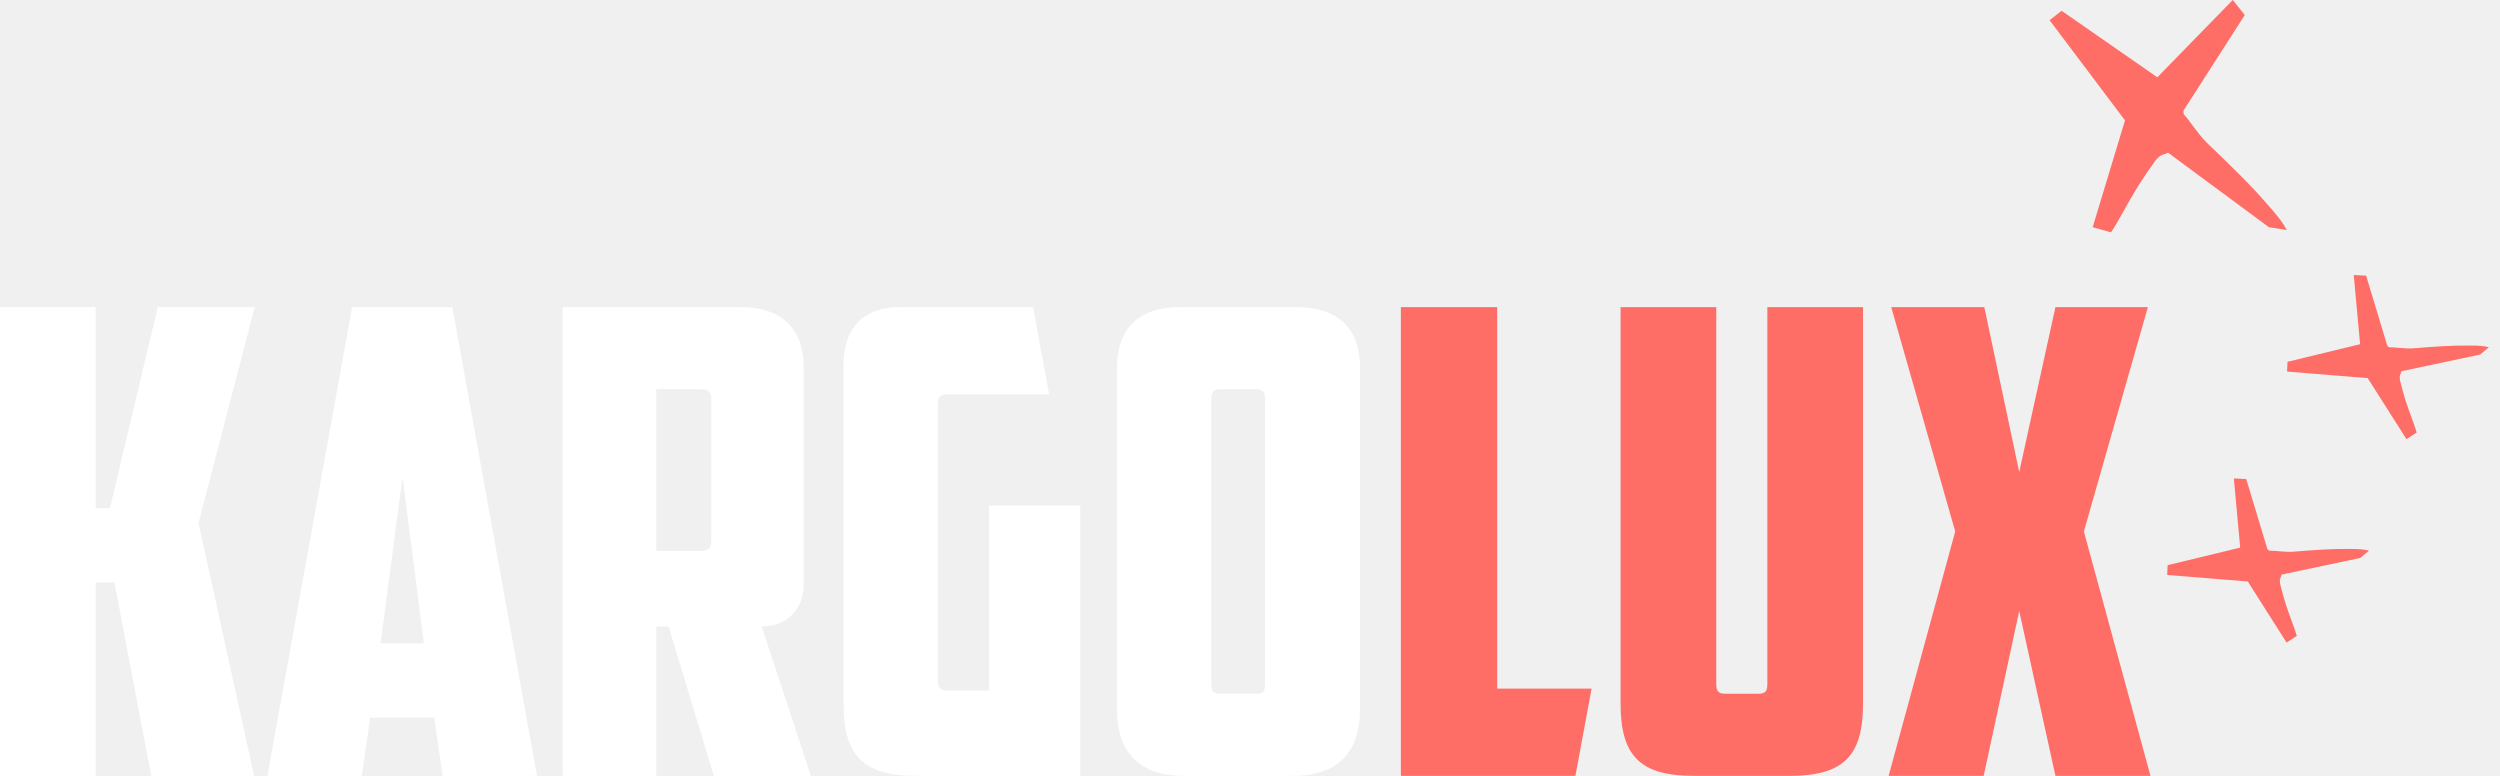
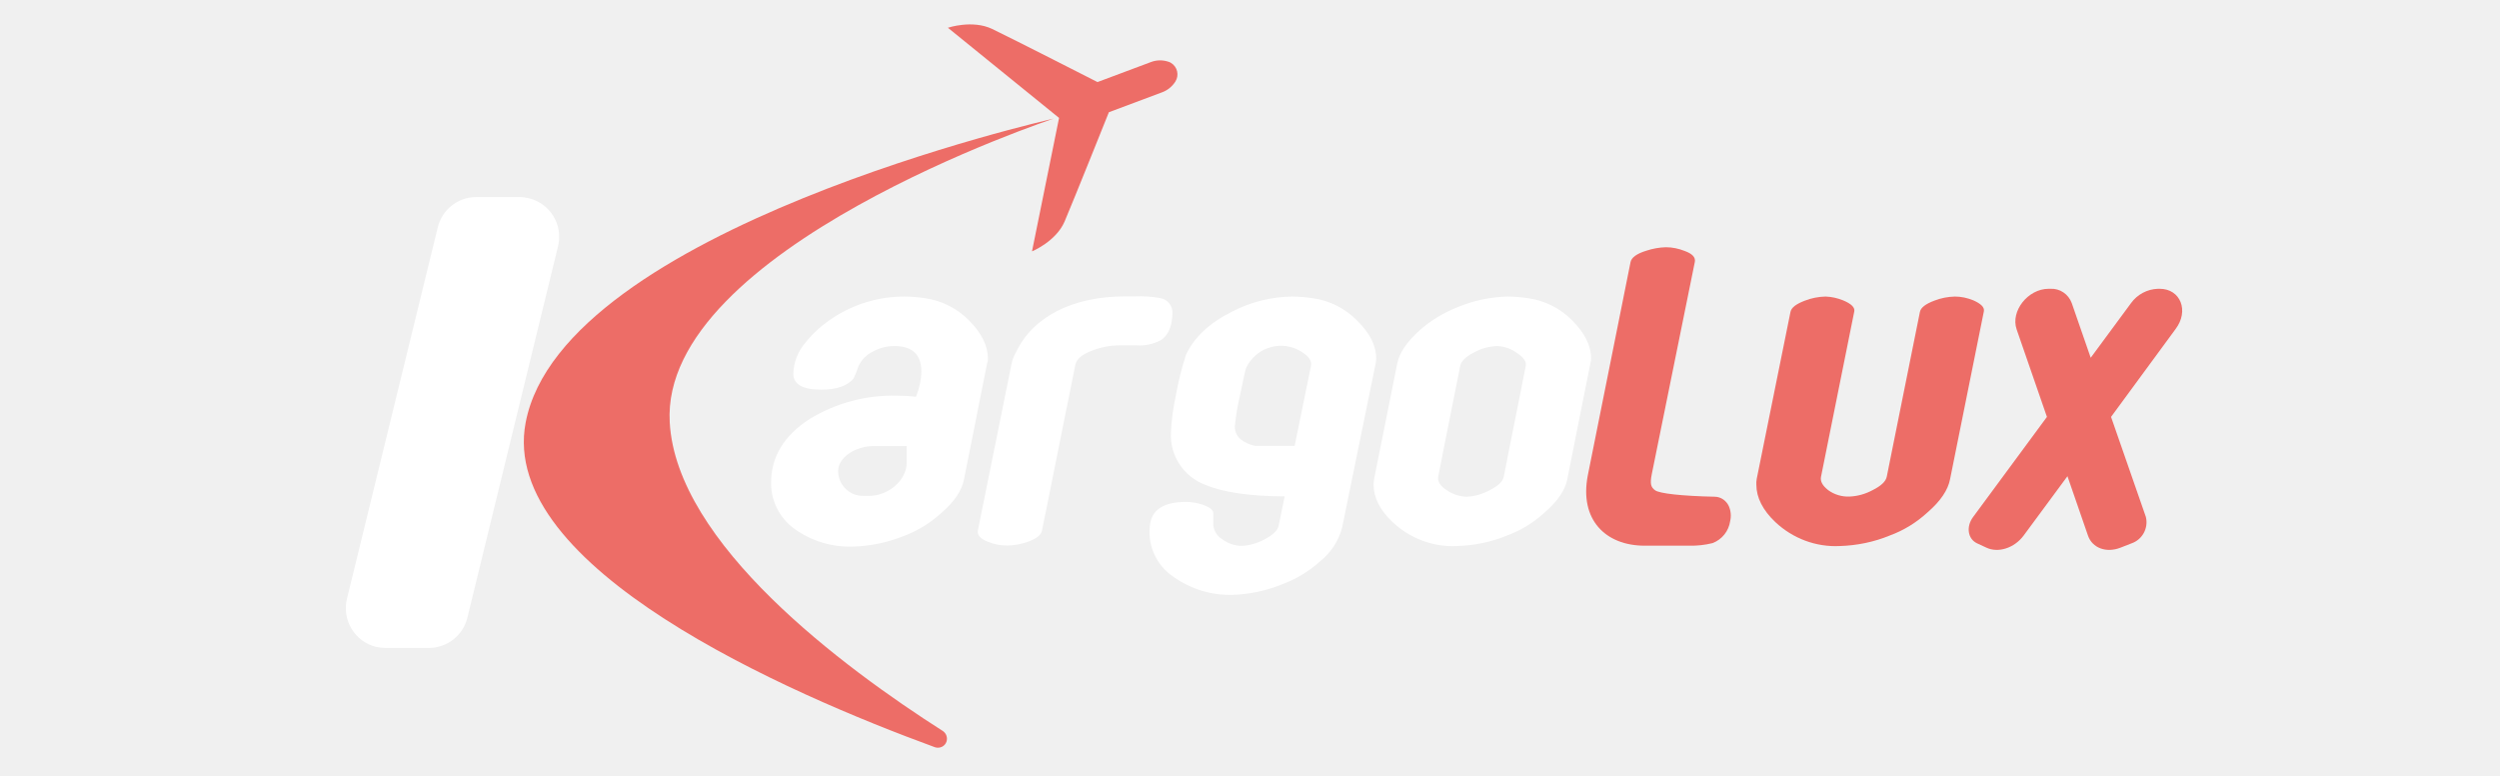
- <svg xmlns="http://www.w3.org/2000/svg" width="116" height="36" viewBox="0 0 116 36" fill="none">
-   <path d="M4.44 14.25H0V36H4.44V27.03H5.31L7.02 36H11.79L9.21 24.27L11.82 14.25H7.32L5.1 23.58H4.44V14.25Z" fill="white" />
-   <path d="M20.148 33.3L20.538 36H24.918L20.988 14.25H16.338L12.408 36H16.788L17.178 33.3H20.148ZM18.678 22.14L19.668 29.85H17.658L18.678 22.14Z" fill="white" />
-   <path d="M32.584 18.06C32.853 18.06 33.004 18.21 33.004 18.51V25.11C33.004 25.41 32.853 25.56 32.584 25.56H30.453V18.06H32.584ZM37.294 17.07C37.294 15.36 36.394 14.25 34.353 14.25H26.104V36H30.453V29.07H31.023L33.123 36H37.623L35.343 29.07C36.633 29.07 37.294 28.11 37.294 27.15V17.07Z" fill="white" />
-   <path d="M39.141 32.64C39.141 35.04 40.011 36 42.531 36H50.121V23.46H45.891V32.04H43.911C43.641 32.04 43.521 31.89 43.521 31.62V18.72C43.521 18.45 43.641 18.3 43.911 18.3H48.681L47.931 14.25H41.721C40.011 14.25 39.141 15.3 39.141 16.89V32.64Z" fill="white" />
-   <path d="M58.306 18.06C58.576 18.06 58.696 18.21 58.696 18.48V31.74C58.696 32.07 58.636 32.19 58.276 32.19H56.626C56.266 32.19 56.206 32.07 56.206 31.74V18.48C56.206 18.21 56.326 18.06 56.596 18.06H58.306ZM63.106 17.07C63.106 15.36 62.206 14.25 60.166 14.25H54.766C52.726 14.25 51.826 15.36 51.826 17.07V32.91C51.826 34.56 52.546 36 54.946 36H59.986C62.386 36 63.106 34.56 63.106 32.91V17.07Z" fill="white" />
-   <path d="M65 36H73.1L73.85 31.95H69.47V14.25H65V36Z" fill="#FF6D67" />
-   <path d="M83.055 36C85.575 36 86.445 35.04 86.445 32.64V14.25H82.005V31.71C82.005 32.04 81.945 32.19 81.585 32.19H80.055C79.695 32.19 79.635 32.04 79.635 31.71V14.25H75.195V32.64C75.195 35.04 76.065 36 78.585 36H83.055Z" fill="#FF6D67" />
-   <path d="M99.662 14.25H95.372L93.692 21.9L92.072 14.25H87.752L90.722 24.66L87.632 36H92.042L93.692 28.35L95.372 36H99.782L96.692 24.66L99.662 14.25Z" fill="#FF6D67" />
-   <path d="M95.1 0.936L95.658 0.5L100.1 3.586L103.6 0L104.158 0.696L101.315 5.129C101.315 5.143 101.315 5.18 101.315 5.238C101.315 5.281 101.325 5.31 101.345 5.325C101.6 5.586 101.923 6.142 102.394 6.621C102.884 7.086 103.384 7.572 103.894 8.08C104.404 8.588 104.864 9.082 105.276 9.561C105.707 10.041 105.982 10.411 106.1 10.672L105.276 10.542L100.6 7.086C100.364 7.202 100.256 7.129 99.982 7.492C99.727 7.841 99.462 8.233 99.188 8.668C98.933 9.089 98.698 9.496 98.482 9.888C98.266 10.28 98.09 10.578 97.953 10.781L97.1 10.542L98.6 5.586L95.1 0.936Z" fill="#FF6D67" />
-   <path d="M106.12 17.241L106.14 16.787L109.508 15.971L109.214 12.762L109.788 12.791L110.771 16.045C110.778 16.051 110.796 16.067 110.824 16.092C110.846 16.11 110.864 16.118 110.879 16.115C111.114 16.104 111.521 16.185 111.952 16.164C112.385 16.127 112.832 16.094 113.294 16.066C113.756 16.038 114.19 16.027 114.597 16.034C115.011 16.031 115.308 16.057 115.485 16.112L115.077 16.452L111.43 17.223C111.389 17.386 111.308 17.406 111.371 17.693C111.435 17.964 111.517 18.258 111.615 18.575C111.715 18.877 111.816 19.163 111.918 19.434C112.019 19.705 112.091 19.916 112.134 20.069L111.66 20.376L109.86 17.544L106.12 17.241Z" fill="#FF6D67" />
-   <path d="M100.558 26.678L100.578 26.224L103.945 25.409L103.651 22.2L104.226 22.228L105.208 25.483C105.216 25.489 105.233 25.504 105.262 25.529C105.283 25.548 105.301 25.555 105.317 25.552C105.551 25.541 105.958 25.623 106.39 25.601C106.822 25.564 107.269 25.532 107.731 25.503C108.193 25.476 108.627 25.465 109.034 25.471C109.449 25.469 109.745 25.495 109.922 25.55L109.514 25.889L105.868 26.661C105.826 26.823 105.745 26.844 105.809 27.13C105.873 27.401 105.954 27.695 106.053 28.013C106.152 28.315 106.253 28.601 106.355 28.872C106.457 29.142 106.529 29.354 106.571 29.506L106.097 29.814L104.298 26.981L100.558 26.678Z" fill="#FF6D67" />
+ <svg xmlns="http://www.w3.org/2000/svg" version="1.1" id="Layer_1" x="0px" y="0px" viewBox="0 0 145 45" style="enable-background:new 0 0 145 45;" xml:space="preserve">
+   <style type="text/css">
+ 	.st0{fill:none;}
+ 	.st1{fill:#FFFFFF;}
+ 	.st2{fill:#ED6D67;}
+ </style>
+   <g>
+     <path class="st0" d="M48.64,27.33c0,0.8,0.65,1.44,1.44,1.44h0.37c1.07,0,2.17-0.87,2.17-1.94v-0.94h-1.91   C49.66,25.88,48.64,26.53,48.64,27.33z" />
+     <path class="st0" d="M75.55,20.44c-1.02-0.68-2.41-0.41-3.09,0.62c-0.06,0.09-0.11,0.18-0.16,0.28c-0.03,0.07-0.15,0.61-0.37,1.64   c-0.13,0.55-0.22,1.1-0.28,1.65c-0.05,0.33,0.08,0.66,0.34,0.87c0.25,0.18,0.53,0.31,0.83,0.37h2.29l0.95-4.64   C76.11,20.95,75.95,20.69,75.55,20.44z" />
+     <path class="st0" d="M88.02,20.45c-0.33-0.23-0.72-0.37-1.13-0.39c-0.47,0.02-0.93,0.14-1.34,0.37c-0.49,0.25-0.76,0.51-0.81,0.8   l-1.28,6.4c-0.05,0.28,0.12,0.55,0.51,0.8c0.34,0.23,0.73,0.35,1.14,0.37c0.46-0.02,0.92-0.15,1.32-0.37   c0.5-0.25,0.77-0.51,0.83-0.78l1.28-6.44C88.59,20.96,88.41,20.71,88.02,20.45z" />
+     <path class="st1" d="M67.98,18.64c0.03-0.15,0.05-0.31,0.05-0.47c0.02-0.43-0.28-0.81-0.71-0.88c-0.49-0.09-0.99-0.12-1.49-0.1   c-0.18,0-0.34,0-0.51,0h-0.04c-3.05,0-5.36,1.19-6.32,3.23c-0.12,0.2-0.21,0.42-0.26,0.65l-1.96,9.69   c-0.05,0.27,0.14,0.49,0.58,0.66c0.35,0.15,0.72,0.22,1.1,0.22c0.42,0,0.83-0.08,1.23-0.22c0.49-0.18,0.76-0.39,0.81-0.65   l1.93-9.59c0.07-0.37,0.41-0.64,1.02-0.86c0.5-0.19,1.03-0.29,1.57-0.29h0.94c0.51,0.04,1.02-0.07,1.47-0.32   C67.72,19.47,67.93,19.07,67.98,18.64z" />
+     <path class="st1" d="M79.85,20.78c0-0.73-0.37-1.47-1.12-2.2c-0.68-0.69-1.57-1.14-2.53-1.28c-0.41-0.06-0.82-0.1-1.23-0.1   c-1.21,0.02-2.4,0.31-3.47,0.87c-1.33,0.66-2.22,1.5-2.69,2.52c-0.25,0.78-0.45,1.58-0.59,2.38c-0.15,0.7-0.25,1.42-0.28,2.14   c-0.06,1.33,0.75,2.55,2,3.01c1.01,0.43,2.55,0.66,4.6,0.67l-0.35,1.71c-0.06,0.27-0.33,0.53-0.83,0.79   c-0.41,0.22-0.86,0.35-1.32,0.37c-0.4-0.01-0.78-0.13-1.1-0.37c-0.3-0.17-0.5-0.48-0.54-0.82c0-0.32,0-0.55,0-0.69   c0-0.22-0.22-0.37-0.62-0.51c-0.31-0.1-0.63-0.16-0.96-0.16c-1.22,0-1.91,0.4-2.07,1.19c-0.23,1.23,0.31,2.48,1.36,3.17   c1,0.7,2.2,1.07,3.41,1.03c0.99-0.03,1.96-0.24,2.87-0.61c0.81-0.3,1.56-0.75,2.2-1.33c0.62-0.49,1.07-1.17,1.28-1.94l1.96-9.59   C79.84,20.95,79.85,20.86,79.85,20.78z M75.12,25.86h-2.29c-0.3-0.06-0.59-0.18-0.83-0.37c-0.26-0.21-0.39-0.54-0.34-0.87   c0.06-0.56,0.15-1.11,0.28-1.65c0.21-1.02,0.33-1.57,0.37-1.64c0.53-1.11,1.86-1.59,2.97-1.06c0.1,0.05,0.19,0.1,0.28,0.16   c0.39,0.25,0.56,0.51,0.51,0.78L75.12,25.86z" />
+     <path class="st1" d="M92.32,20.78c0-0.73-0.37-1.47-1.1-2.2c-0.68-0.69-1.57-1.14-2.53-1.28c-0.41-0.06-0.82-0.1-1.23-0.1   c-0.99,0.03-1.96,0.23-2.87,0.61c-0.81,0.32-1.57,0.77-2.22,1.35c-0.73,0.66-1.18,1.3-1.3,1.94l-1.34,6.68   c-0.02,0.11-0.03,0.23-0.03,0.34c0,0.73,0.37,1.47,1.1,2.16c1.01,0.95,2.36,1.46,3.74,1.39c1-0.03,1.98-0.23,2.9-0.61   c0.82-0.3,1.56-0.76,2.2-1.35c0.75-0.65,1.18-1.29,1.3-1.92l1.34-6.72C92.31,20.97,92.32,20.87,92.32,20.78z M87.25,27.66   c-0.05,0.27-0.33,0.53-0.83,0.78c-0.41,0.22-0.86,0.35-1.32,0.37c-0.41-0.01-0.8-0.14-1.14-0.37c-0.4-0.25-0.56-0.52-0.51-0.8   l1.27-6.4c0.05-0.28,0.32-0.55,0.81-0.8c0.41-0.23,0.87-0.35,1.34-0.37c0.41,0.02,0.8,0.15,1.13,0.39c0.4,0.26,0.58,0.51,0.53,0.77   L87.25,27.66z" />
+     <path class="st2" d="M99.51,28.81c-1.94-0.04-3.22-0.19-3.47-0.37s-0.31-0.37-0.2-0.93l2.5-12.32c0.05-0.26-0.14-0.47-0.58-0.63   c-0.35-0.14-0.72-0.22-1.1-0.22c-0.38,0.01-0.77,0.08-1.13,0.2c-0.56,0.17-0.87,0.4-0.92,0.66l-2.48,12.37   c-0.5,2.57,1.03,4.08,3.3,4.08h2.59l0,0c0.45,0.01,0.91-0.04,1.35-0.15c0.55-0.21,0.94-0.7,1.02-1.28c0.07-0.29,0.04-0.6-0.08-0.87   C100.16,29.03,99.85,28.82,99.51,28.81z" />
+     <path class="st2" d="M114.5,17.42c-0.34-0.14-0.71-0.22-1.07-0.22c-0.41,0.01-0.82,0.09-1.2,0.24c-0.5,0.19-0.78,0.4-0.83,0.65   l-1.92,9.54c-0.05,0.29-0.33,0.55-0.83,0.8c-0.41,0.22-0.86,0.35-1.33,0.37c-0.44,0.02-0.88-0.11-1.24-0.37   c-0.33-0.26-0.47-0.51-0.42-0.77l1.93-9.59c0.05-0.24-0.17-0.45-0.65-0.65c-0.32-0.13-0.67-0.21-1.02-0.22   c-0.41,0.01-0.82,0.09-1.2,0.24c-0.5,0.19-0.78,0.4-0.83,0.65l-1.96,9.69c-0.02,0.11-0.03,0.23-0.02,0.34   c0,0.73,0.37,1.47,1.1,2.16c1.01,0.95,2.36,1.46,3.74,1.39c0.99-0.03,1.98-0.23,2.9-0.61c0.82-0.3,1.56-0.76,2.2-1.35   c0.75-0.65,1.18-1.29,1.3-1.92l1.96-9.73C115.16,17.83,114.95,17.62,114.5,17.42z" />
+     <path class="st2" d="M125.31,16.75h-0.1c-0.62,0.02-1.2,0.33-1.56,0.83l-2.34,3.17l-1.1-3.17c-0.19-0.52-0.69-0.86-1.24-0.83h-0.1   c-1.2,0-2.22,1.29-1.86,2.35l1.76,5.08l-4.28,5.8c-0.42,0.56-0.32,1.27,0.22,1.53l0.54,0.25c0.69,0.33,1.63,0.03,2.17-0.7   l2.54-3.44l1.19,3.44c0.25,0.73,1.07,1.03,1.9,0.7l0.64-0.25c0.62-0.22,0.98-0.88,0.82-1.53l-2.02-5.8l3.74-5.09   C127.03,18.04,126.53,16.75,125.31,16.75z" />
+     <path class="st1" d="M57.32,20.78c0-0.73-0.37-1.47-1.1-2.2c-0.68-0.69-1.57-1.14-2.52-1.28c-0.41-0.06-0.82-0.1-1.23-0.1   c-1.46,0-2.88,0.42-4.1,1.21c-0.61,0.39-1.16,0.87-1.61,1.43c-0.45,0.51-0.71,1.16-0.73,1.83c0,0.62,0.54,0.93,1.62,0.93   c0.89,0,1.51-0.21,1.88-0.65c0.11-0.23,0.2-0.47,0.28-0.71c0.17-0.36,0.45-0.65,0.8-0.83c0.39-0.22,0.83-0.34,1.28-0.34   c1.04,0,1.57,0.49,1.57,1.47c-0.01,0.5-0.12,1-0.31,1.47c-0.37-0.04-0.73-0.06-1.1-0.06c-1.78-0.05-3.54,0.42-5.07,1.35   c-1.5,0.97-2.24,2.2-2.24,3.7c-0.01,1.05,0.49,2.04,1.34,2.66c1,0.73,2.22,1.09,3.45,1.04c1-0.03,1.98-0.24,2.9-0.61   c0.81-0.3,1.56-0.76,2.2-1.35c0.75-0.65,1.18-1.29,1.3-1.92l1.34-6.72C57.31,20.98,57.33,20.88,57.32,20.78z M52.61,26.82   c0,1.07-1.1,1.94-2.17,1.94h-0.37c-0.8,0-1.44-0.65-1.44-1.44c0-0.8,1.02-1.45,2.07-1.45h1.91L52.61,26.82z" />
+     <path class="st1" d="M30.15,11.43h-2.52c-1.06,0-1.98,0.73-2.23,1.76l-5.27,21.54c-0.3,1.24,0.46,2.49,1.7,2.79   c0.18,0.04,0.36,0.06,0.54,0.06h2.51c1.06,0,1.99-0.72,2.24-1.76l5.26-21.54c0.3-1.24-0.46-2.48-1.69-2.78   C30.52,11.46,30.33,11.43,30.15,11.43z" />
+     <path class="st2" d="M54.71,42.4c-5.82-3.71-15.46-10.88-15.85-17.9C38.28,14.44,61.14,6.88,61.14,6.88S32.63,13.29,30.5,24.51   c-1.6,8.4,15.2,15.7,23.75,18.83c0.28,0.09,0.58-0.05,0.67-0.33C54.99,42.78,54.91,42.54,54.71,42.4z" />
+     <path class="st2" d="M61.77,12.85c0.5-1.17,2.57-6.34,2.57-6.34l3.1-1.16c0.32-0.12,0.58-0.34,0.76-0.62   c0.23-0.37,0.12-0.85-0.25-1.08c-0.06-0.04-0.12-0.06-0.19-0.08c-0.32-0.1-0.67-0.09-0.98,0.03l-3.1,1.16c0,0-4.96-2.53-6.11-3.08   S55,1.61,55,1.61l6.45,5.23l-1.57,7.74C59.88,14.58,61.27,14.01,61.77,12.85z" />
+   </g>
</svg>
